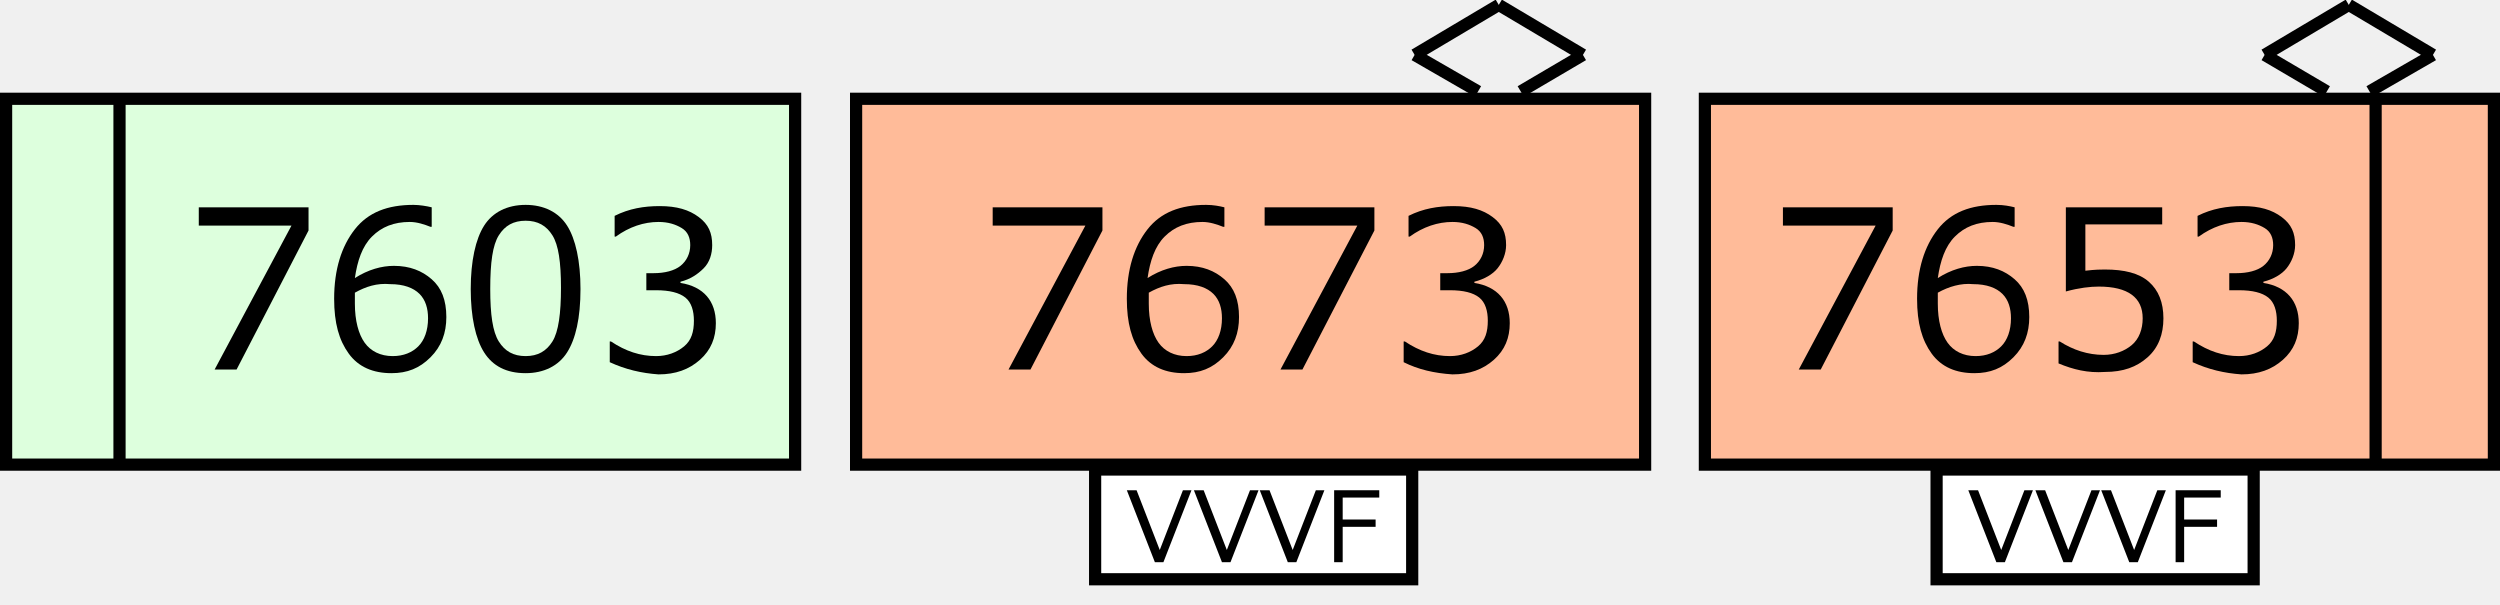
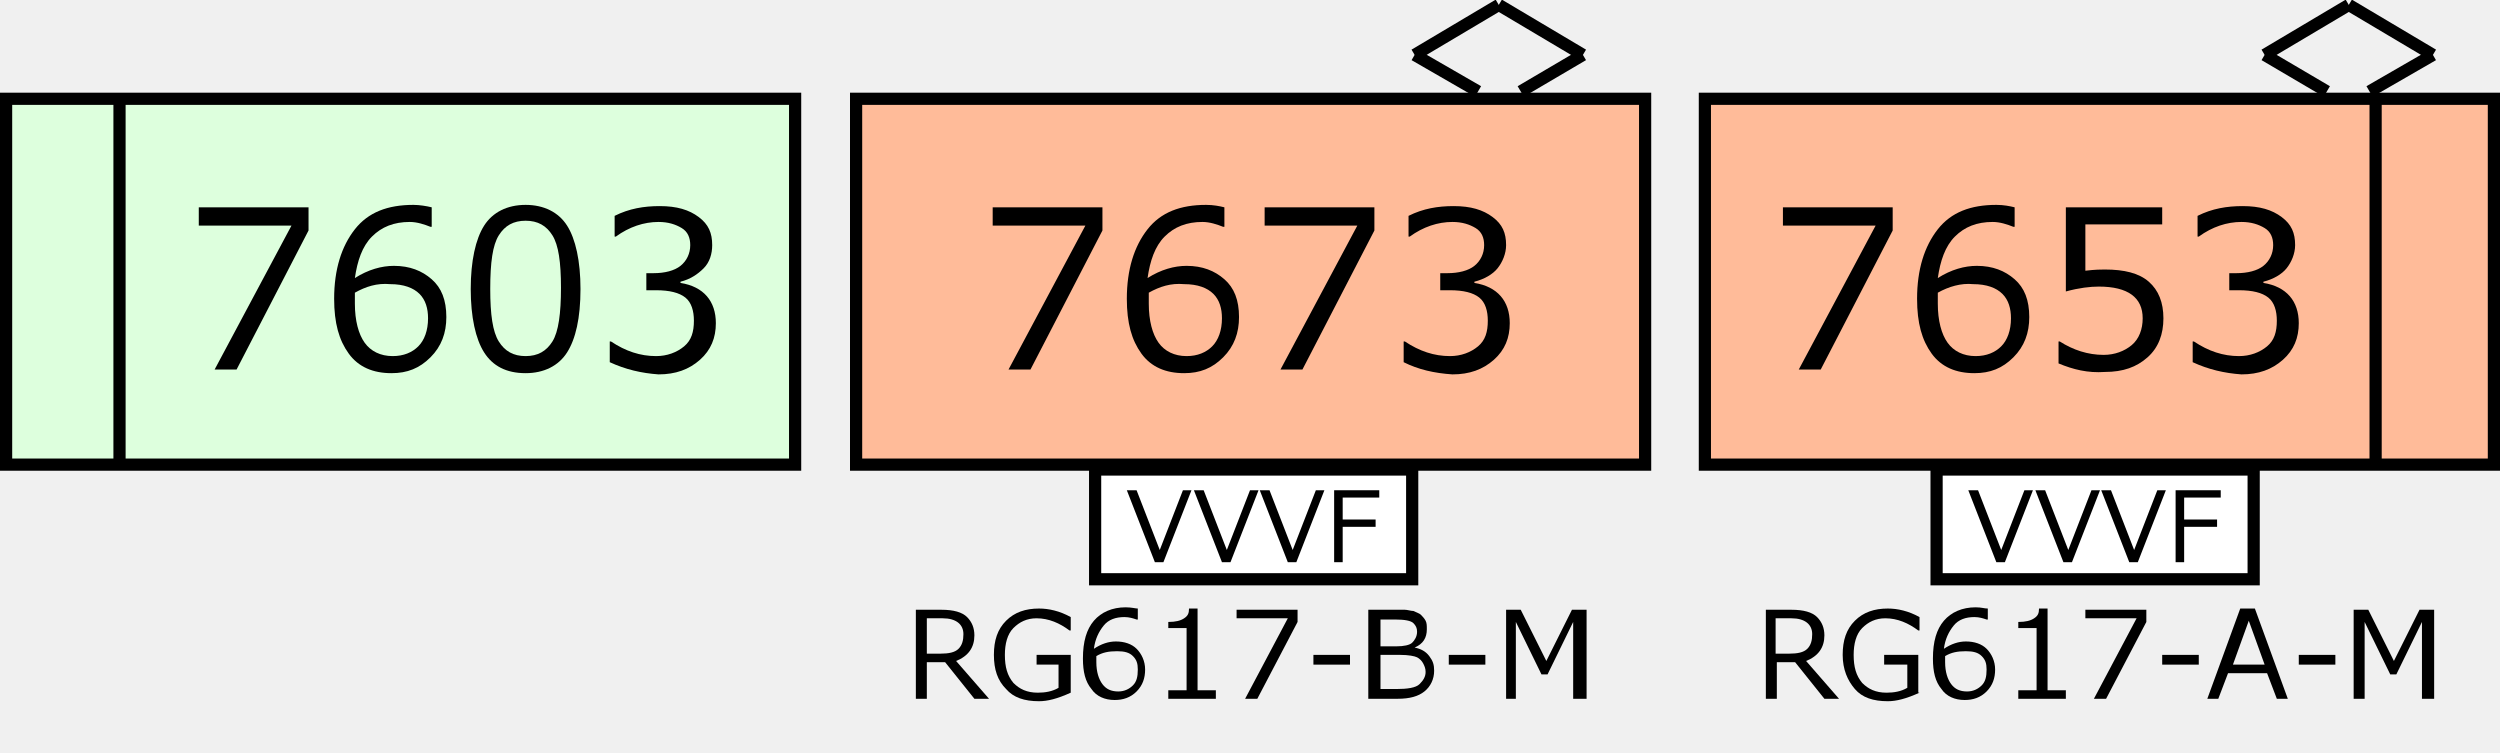
- <svg xmlns="http://www.w3.org/2000/svg" version="1.1" id="レイヤー_1" x="0px" y="0px" width="205px" height="49.6px" viewBox="0 0 205 49.6" style="enable-background:new 0 0 205 49.6;" xml:space="preserve">
+ <svg xmlns="http://www.w3.org/2000/svg" version="1.1" id="レイヤー_1" x="0px" y="0px" width="205px" height="61.7px" viewBox="0 0 205 61.7" style="enable-background:new 0 0 205 61.7;" xml:space="preserve">
  <style type="text/css">

	.st0{fill:#FFFFFF;stroke:#000000;stroke-miterlimit:10;}
	.st1{fill:none;stroke:#000000;stroke-miterlimit:10;}
	.st2{fill:none;}
	.st3{fill:#FFBB99;stroke:#000000;stroke-miterlimit:10;}
	.st4{fill:#DDFFDD;stroke:#000000;stroke-miterlimit:10;}

</style>
  <line class="st1" x1="122.9" y1="0.4" x2="116" y2="4.5" />
  <line class="st1" x1="122.9" y1="0.4" x2="129.8" y2="4.5" />
  <line class="st1" x1="129.8" y1="4.5" x2="124.7" y2="7.5" />
  <line class="st1" x1="116" y1="4.5" x2="121.2" y2="7.5" />
  <rect x="70.2" y="8.1" class="st3" width="64.7" height="30" />
  <g>
    <rect x="70.3" y="14.5" class="st2" width="64.5" height="17.2" />
    <path d="M90.4,18.9l-5.9,11.4h-1.8L89,18.5h-7.6V17h9V18.9z" />
    <path d="M100.4,17v1.6h-0.1c-0.5-0.2-1.1-0.4-1.7-0.4c-1.3,0-2.3,0.4-3.1,1.2s-1.2,2-1.4,3.4c1.1-0.7,2.2-1,3.2-1   c1.3,0,2.3,0.4,3.1,1.1s1.2,1.7,1.2,3.1c0,1.3-0.4,2.4-1.3,3.3s-1.9,1.3-3.2,1.3c-1.5,0-2.7-0.5-3.5-1.6s-1.2-2.5-1.2-4.5   c0-2.4,0.6-4.3,1.7-5.7s2.7-2,4.8-2C99.5,16.8,100,16.9,100.4,17z M94.2,24c0,0.5,0,0.8,0,0.9c0,1.4,0.3,2.5,0.8,3.2   s1.3,1.1,2.3,1.1c0.9,0,1.6-0.3,2.1-0.8s0.8-1.3,0.8-2.3c0-0.8-0.2-1.5-0.7-2s-1.3-0.8-2.4-0.8C96,23.2,95.1,23.5,94.2,24z" />
    <path d="M112.7,18.9l-5.9,11.4H105l6.3-11.8h-7.6V17h9V18.9z" />
    <path d="M115.1,29.7V28h0.1c1.2,0.8,2.4,1.2,3.7,1.2c0.9,0,1.7-0.3,2.3-0.8s0.8-1.2,0.8-2.1c0-0.8-0.2-1.5-0.7-1.9   s-1.3-0.6-2.4-0.6h-0.8v-1.4h0.6c0.9,0,1.7-0.2,2.2-0.6s0.8-1,0.8-1.7c0-0.6-0.2-1.1-0.7-1.4s-1.1-0.5-1.9-0.5   c-1.2,0-2.4,0.4-3.5,1.2h-0.1v-1.7c1.2-0.6,2.4-0.8,3.7-0.8c1.4,0,2.4,0.3,3.2,0.9s1.1,1.3,1.1,2.3c0,0.7-0.3,1.4-0.7,1.9   s-1.1,0.9-1.9,1.1v0.1c1.9,0.3,2.9,1.5,2.9,3.3c0,1.2-0.4,2.2-1.3,3s-2,1.2-3.4,1.2C117.6,30.6,116.3,30.3,115.1,29.7z" />
  </g>
  <line class="st1" x1="192.6" y1="0.4" x2="185.7" y2="4.5" />
  <line class="st1" x1="192.6" y1="0.4" x2="199.5" y2="4.5" />
  <line class="st1" x1="199.5" y1="4.5" x2="194.3" y2="7.5" />
  <line class="st1" x1="185.7" y1="4.5" x2="190.8" y2="7.5" />
  <rect x="139.8" y="8.1" class="st3" width="64.7" height="30" />
  <g>
    <rect x="139.8" y="14.5" class="st2" width="55" height="17.2" />
    <path d="M155.2,18.9l-5.9,11.4h-1.8l6.3-11.8h-7.6V17h9V18.9z" />
    <path d="M165.2,17v1.6h-0.1c-0.5-0.2-1.1-0.4-1.7-0.4c-1.3,0-2.3,0.4-3.1,1.2s-1.2,2-1.4,3.4c1.1-0.7,2.2-1,3.2-1   c1.3,0,2.3,0.4,3.1,1.1s1.2,1.7,1.2,3.1c0,1.3-0.4,2.4-1.3,3.3s-1.9,1.3-3.2,1.3c-1.5,0-2.7-0.5-3.5-1.6s-1.2-2.5-1.2-4.5   c0-2.4,0.6-4.3,1.7-5.7s2.7-2,4.8-2C164.3,16.8,164.8,16.9,165.2,17z M158.9,24c0,0.5,0,0.8,0,0.9c0,1.4,0.3,2.5,0.8,3.2   s1.3,1.1,2.3,1.1c0.9,0,1.6-0.3,2.1-0.8s0.8-1.3,0.8-2.3c0-0.8-0.2-1.5-0.7-2s-1.3-0.8-2.4-0.8C160.8,23.2,159.8,23.5,158.9,24z" />
    <path d="M168.8,29.8V28h0.1c1.1,0.7,2.3,1.1,3.6,1.1c0.9,0,1.7-0.3,2.3-0.8s0.9-1.3,0.9-2.2c0-1.7-1.2-2.6-3.6-2.6   c-0.7,0-1.6,0.1-2.7,0.4V17h7.9v1.4H171v3.8c0.8-0.1,1.3-0.1,1.6-0.1c1.6,0,2.8,0.3,3.6,1s1.2,1.7,1.2,3c0,1.3-0.4,2.4-1.3,3.2   s-2,1.2-3.5,1.2C171.2,30.6,170,30.3,168.8,29.8z" />
    <path d="M179.8,29.7V28h0.1c1.2,0.8,2.4,1.2,3.7,1.2c0.9,0,1.7-0.3,2.3-0.8s0.8-1.2,0.8-2.1c0-0.8-0.2-1.5-0.7-1.9   s-1.3-0.6-2.4-0.6h-0.8v-1.4h0.6c0.9,0,1.7-0.2,2.2-0.6s0.8-1,0.8-1.7c0-0.6-0.2-1.1-0.7-1.4s-1.1-0.5-1.9-0.5   c-1.2,0-2.4,0.4-3.5,1.2h-0.1v-1.7c1.2-0.6,2.4-0.8,3.7-0.8c1.4,0,2.4,0.3,3.2,0.9s1.1,1.3,1.1,2.3c0,0.7-0.3,1.4-0.7,1.9   s-1.1,0.9-1.9,1.1v0.1c1.9,0.3,2.9,1.5,2.9,3.3c0,1.2-0.4,2.2-1.3,3s-2,1.2-3.4,1.2C182.4,30.6,181.1,30.3,179.8,29.7z" />
  </g>
  <rect x="0.5" y="8.1" class="st4" width="64.7" height="30" />
  <g>
    <rect x="9.8" y="14.5" class="st2" width="55.3" height="17.2" />
    <path d="M25.3,18.9l-5.9,11.4h-1.8l6.3-11.8h-7.6V17h9V18.9z" />
    <path d="M35.4,17v1.6h-0.1c-0.5-0.2-1.1-0.4-1.7-0.4c-1.3,0-2.3,0.4-3.1,1.2s-1.2,2-1.4,3.4c1.1-0.7,2.2-1,3.2-1   c1.3,0,2.3,0.4,3.1,1.1s1.2,1.7,1.2,3.1c0,1.3-0.4,2.4-1.3,3.3s-1.9,1.3-3.2,1.3c-1.5,0-2.7-0.5-3.5-1.6s-1.2-2.5-1.2-4.5   c0-2.4,0.6-4.3,1.7-5.7s2.7-2,4.8-2C34.4,16.8,35,16.9,35.4,17z M29.1,24c0,0.5,0,0.8,0,0.9c0,1.4,0.3,2.5,0.8,3.2s1.3,1.1,2.3,1.1   c0.9,0,1.6-0.3,2.1-0.8s0.8-1.3,0.8-2.3c0-0.8-0.2-1.5-0.7-2s-1.3-0.8-2.4-0.8C30.9,23.2,30,23.5,29.1,24z" />
    <path d="M43.1,30.6c-1.6,0-2.7-0.6-3.4-1.7s-1.1-2.9-1.1-5.2s0.4-4.1,1.1-5.2s1.9-1.7,3.4-1.7c1.5,0,2.7,0.6,3.4,1.7   s1.1,2.9,1.1,5.2c0,2.4-0.4,4.1-1.1,5.2S44.6,30.6,43.1,30.6z M43.1,18.1c-1,0-1.7,0.4-2.2,1.2s-0.7,2.2-0.7,4.4   c0,2.1,0.2,3.5,0.7,4.3s1.2,1.2,2.2,1.2s1.7-0.4,2.2-1.2s0.7-2.3,0.7-4.4c0-2.1-0.2-3.5-0.7-4.3S44.1,18.1,43.1,18.1z" />
    <path d="M50,29.7V28h0.1c1.2,0.8,2.4,1.2,3.7,1.2c0.9,0,1.7-0.3,2.3-0.8s0.8-1.2,0.8-2.1c0-0.8-0.2-1.5-0.7-1.9s-1.3-0.6-2.4-0.6   H53v-1.4h0.6c0.9,0,1.7-0.2,2.2-0.6s0.8-1,0.8-1.7c0-0.6-0.2-1.1-0.7-1.4s-1.1-0.5-1.9-0.5c-1.2,0-2.4,0.4-3.5,1.2h-0.1v-1.7   c1.2-0.6,2.4-0.8,3.7-0.8c1.4,0,2.4,0.3,3.2,0.9s1.1,1.3,1.1,2.3c0,0.7-0.2,1.4-0.7,1.9s-1.1,0.9-1.9,1.1v0.1   c1.9,0.3,2.9,1.5,2.9,3.3c0,1.2-0.4,2.2-1.3,3s-2,1.2-3.4,1.2C52.6,30.6,51.3,30.3,50,29.7z" />
  </g>
  <line class="st1" x1="194.8" y1="8" x2="194.8" y2="38" />
  <line class="st1" x1="9.8" y1="8" x2="9.8" y2="38" />
  <rect x="158.8" y="38.5" class="st0" width="26" height="9" />
  <g>
    <rect x="158.8" y="39.1" class="st2" width="26.1" height="7.1" />
    <path d="M166.7,40.2l-2.3,5.9h-0.7l-2.3-5.9h0.8l1.9,4.9l1.9-4.9H166.7z" />
    <path d="M172.2,40.2l-2.3,5.9h-0.7l-2.3-5.9h0.8l1.9,4.9l1.9-4.9H172.2z" />
    <path d="M177.6,40.2l-2.3,5.9h-0.7l-2.3-5.9h0.8l1.9,4.9l1.9-4.9H177.6z" />
    <path d="M182.1,40.8h-3v1.8h2.7v0.6h-2.7v2.9h-0.7v-5.9h3.7V40.8z" />
  </g>
  <rect x="89.8" y="38.5" class="st0" width="26" height="9" />
  <g>
    <rect x="89.8" y="39.1" class="st2" width="26.1" height="7.1" />
    <path d="M97.7,40.2l-2.3,5.9h-0.7l-2.3-5.9h0.8l1.9,4.9l1.9-4.9H97.7z" />
    <path d="M103.2,40.2l-2.3,5.9h-0.7l-2.3-5.9h0.8l1.9,4.9l1.9-4.9H103.2z" />
    <path d="M108.6,40.2l-2.3,5.9h-0.7l-2.3-5.9h0.8l1.9,4.9l1.9-4.9H108.6z" />
    <path d="M113.1,40.8h-3v1.8h2.7v0.6h-2.7v2.9h-0.7v-5.9h3.7V40.8z" />
  </g>
  <g>
+     <rect x="70.2" y="48.5" class="st2" width="64.6" height="9.6" />
+     <path d="M81.1,57.3h-1.2l-2.4-3H76v3h-0.9V50h2.1c1,0,1.7,0.2,2.1,0.6c0.4,0.4,0.6,0.9,0.6,1.5c0,1-0.5,1.7-1.5,2.1L81.1,57.3z    M76,50.7v2.9h1.1c0.7,0,1.2-0.1,1.5-0.4S79,52.5,79,52c0-0.8-0.6-1.3-1.7-1.3H76z" />
+     <path d="M87.8,56.8c-1.1,0.5-1.9,0.7-2.6,0.7c-1.2,0-2.1-0.3-2.7-1c-0.7-0.7-1-1.6-1-2.8c0-1.2,0.3-2.1,1-2.8s1.6-1,2.7-1   c0.8,0,1.7,0.2,2.6,0.7v1.1h-0.1c-0.8-0.6-1.7-1-2.7-1c-0.8,0-1.4,0.3-1.9,0.8c-0.5,0.5-0.7,1.3-0.7,2.2c0,1,0.2,1.7,0.7,2.3   c0.5,0.5,1.1,0.8,2,0.8c0.6,0,1.2-0.1,1.7-0.4v-1.9H85v-0.8h2.8V56.8z" />
+     <path d="M93.3,49.9v0.9h-0.1c-0.3-0.1-0.6-0.2-1-0.2c-0.7,0-1.3,0.2-1.7,0.7s-0.7,1.1-0.8,1.9c0.6-0.4,1.2-0.6,1.8-0.6   c0.7,0,1.3,0.2,1.7,0.6c0.4,0.4,0.7,1,0.7,1.7c0,0.7-0.2,1.3-0.7,1.8s-1.1,0.7-1.8,0.7c-0.8,0-1.5-0.3-1.9-0.9   c-0.5-0.6-0.7-1.4-0.7-2.5c0-1.4,0.3-2.4,0.9-3.1c0.6-0.7,1.5-1.1,2.6-1.1C92.8,49.8,93.1,49.9,93.3,49.9z M89.9,53.8   c0,0.3,0,0.4,0,0.5c0,0.8,0.2,1.4,0.5,1.8s0.7,0.6,1.3,0.6c0.5,0,0.9-0.2,1.2-0.5s0.4-0.7,0.4-1.3c0-0.5-0.1-0.8-0.4-1.1   s-0.7-0.4-1.3-0.4C90.9,53.4,90.4,53.5,89.9,53.8z" />
+     <path d="M99.7,57.3h-3.9v-0.7h1.5v-5.1h-1.5V51c0.6,0,1-0.1,1.3-0.3s0.4-0.4,0.4-0.8h0.7v6.7h1.5V57.3z" />
+     <path d="M106.4,51l-3.3,6.3h-1l3.5-6.6h-4.2V50h5V51z" />
+     <path d="M110.7,54.5h-3v-0.8h3V54.5z" />
+     <path d="M112.2,57.3V50h2.2c0.3,0,0.6,0,0.8,0c0.2,0,0.5,0.1,0.7,0.1c0.2,0.1,0.5,0.2,0.6,0.3s0.3,0.3,0.4,0.5s0.1,0.4,0.1,0.7   c0,0.7-0.3,1.2-1,1.5v0c0.5,0.1,0.9,0.3,1.2,0.7s0.4,0.7,0.4,1.2c0,0.7-0.3,1.3-0.8,1.7c-0.5,0.4-1.2,0.6-2.2,0.6H112.2z    M113.2,50.7V53h1.3c0.6,0,1.1-0.1,1.3-0.3s0.4-0.5,0.4-0.9c0-0.3-0.1-0.5-0.3-0.7s-0.7-0.3-1.5-0.3H113.2z M113.2,53.7v2.8h1.3   c0.9,0,1.6-0.1,1.9-0.4c0.3-0.3,0.5-0.6,0.5-1c0-0.3-0.1-0.5-0.2-0.7s-0.3-0.4-0.5-0.5c-0.2-0.1-0.7-0.2-1.4-0.2H113.2z" />
+     <path d="M121.8,54.5h-3v-0.8h3V54.5z" />
+     <path d="M129.9,57.3H129V51l-2.1,4.3h-0.5l-2.1-4.3v6.3h-0.8V50h1.2l2.1,4.2l2.1-4.2h1.2V57.3z" />
+   </g>
+   <g>
+     <rect x="139.8" y="48.5" class="st2" width="64.6" height="9.6" />
+     <path d="M150.8,57.3h-1.2l-2.4-3h-1.5v3h-0.9V50h2.1c1,0,1.7,0.2,2.1,0.6c0.4,0.4,0.6,0.9,0.6,1.5c0,1-0.5,1.7-1.5,2.1L150.8,57.3z    M145.6,50.7v2.9h1.1c0.7,0,1.2-0.1,1.5-0.4s0.4-0.7,0.4-1.2c0-0.8-0.6-1.3-1.7-1.3H145.6z" />
+     <path d="M157.4,56.8c-1.1,0.5-1.9,0.7-2.6,0.7c-1.2,0-2.1-0.3-2.7-1c-0.6-0.7-1-1.6-1-2.8c0-1.2,0.3-2.1,1-2.8s1.6-1,2.7-1   c0.8,0,1.7,0.2,2.6,0.7v1.1h-0.1c-0.8-0.6-1.7-1-2.7-1c-0.8,0-1.4,0.3-1.9,0.8c-0.5,0.5-0.7,1.3-0.7,2.2c0,1,0.2,1.7,0.7,2.3   c0.5,0.5,1.1,0.8,2,0.8c0.6,0,1.2-0.1,1.7-0.4v-1.9h-1.9v-0.8h2.8V56.8z" />
+     <path d="M163,49.9v0.9h-0.1c-0.3-0.1-0.6-0.2-1-0.2c-0.7,0-1.3,0.2-1.7,0.7s-0.7,1.1-0.8,1.9c0.6-0.4,1.2-0.6,1.8-0.6   c0.7,0,1.3,0.2,1.7,0.6c0.4,0.4,0.7,1,0.7,1.7c0,0.7-0.2,1.3-0.7,1.8s-1.1,0.7-1.8,0.7c-0.8,0-1.5-0.3-1.9-0.9   c-0.5-0.6-0.7-1.4-0.7-2.5c0-1.4,0.3-2.4,0.9-3.1c0.6-0.7,1.5-1.1,2.6-1.1C162.5,49.8,162.7,49.9,163,49.9z M159.5,53.8   c0,0.3,0,0.4,0,0.5c0,0.8,0.2,1.4,0.5,1.8s0.7,0.6,1.3,0.6c0.5,0,0.9-0.2,1.2-0.5s0.4-0.7,0.4-1.3c0-0.5-0.1-0.8-0.4-1.1   s-0.7-0.4-1.3-0.4C160.5,53.4,160,53.5,159.5,53.8z" />
+     <path d="M169.4,57.3h-3.9v-0.7h1.5v-5.1h-1.5V51c0.6,0,1-0.1,1.3-0.3s0.4-0.4,0.4-0.8h0.7v6.7h1.5V57.3z" />
+     <path d="M176,51l-3.3,6.3h-1l3.5-6.6H171V50h5V51z" />
+     <path d="M180.3,54.5h-3v-0.8h3V54.5z" />
+     <path d="M186.7,57.3l-0.8-2.1h-3.2l-0.8,2.1h-0.9l2.7-7.4h1.2l2.7,7.4H186.7z M185.7,54.5l-1.3-3.6l-1.3,3.6H185.7z" />
+     <path d="M191.5,54.5h-3v-0.8h3V54.5z" />
+     <path d="M199.5,57.3h-0.9V51l-2.1,4.3H196l-2.1-4.3v6.3H193V50h1.2l2.1,4.2l2.1-4.2h1.2V57.3z" />
+   </g>
+   <g>
</g>
  <g>
</g>
  <g>
</g>
  <g>
</g>
  <g>
</g>
  <g>
</g>
  <g>
</g>
  <g>
</g>
  <g>
</g>
  <g>
</g>
  <g>
</g>
  <g>
</g>
  <g>
</g>
  <g>
</g>
  <g>
</g>
  <g>
</g>
  <g>
</g>
  <g>
</g>
</svg>
